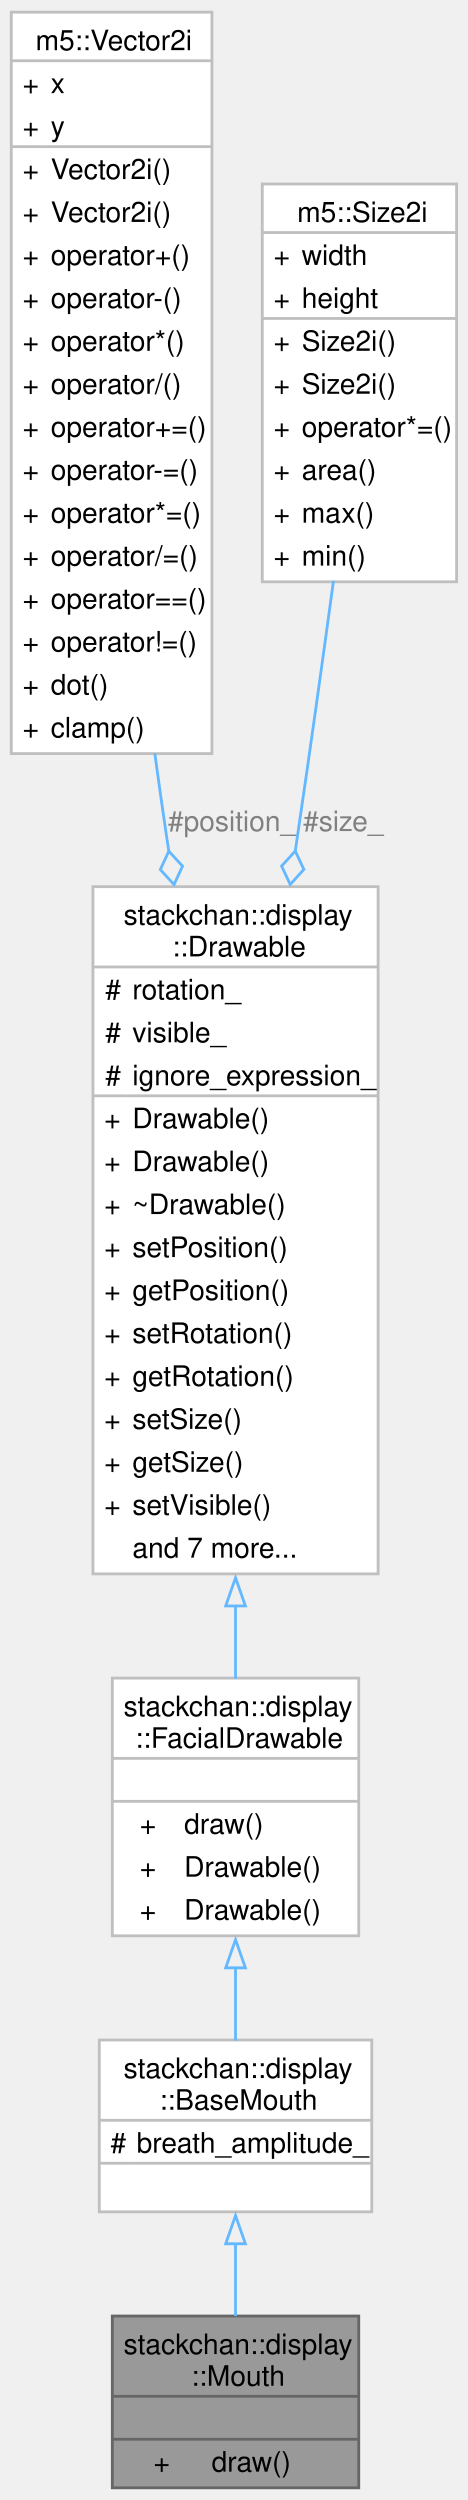
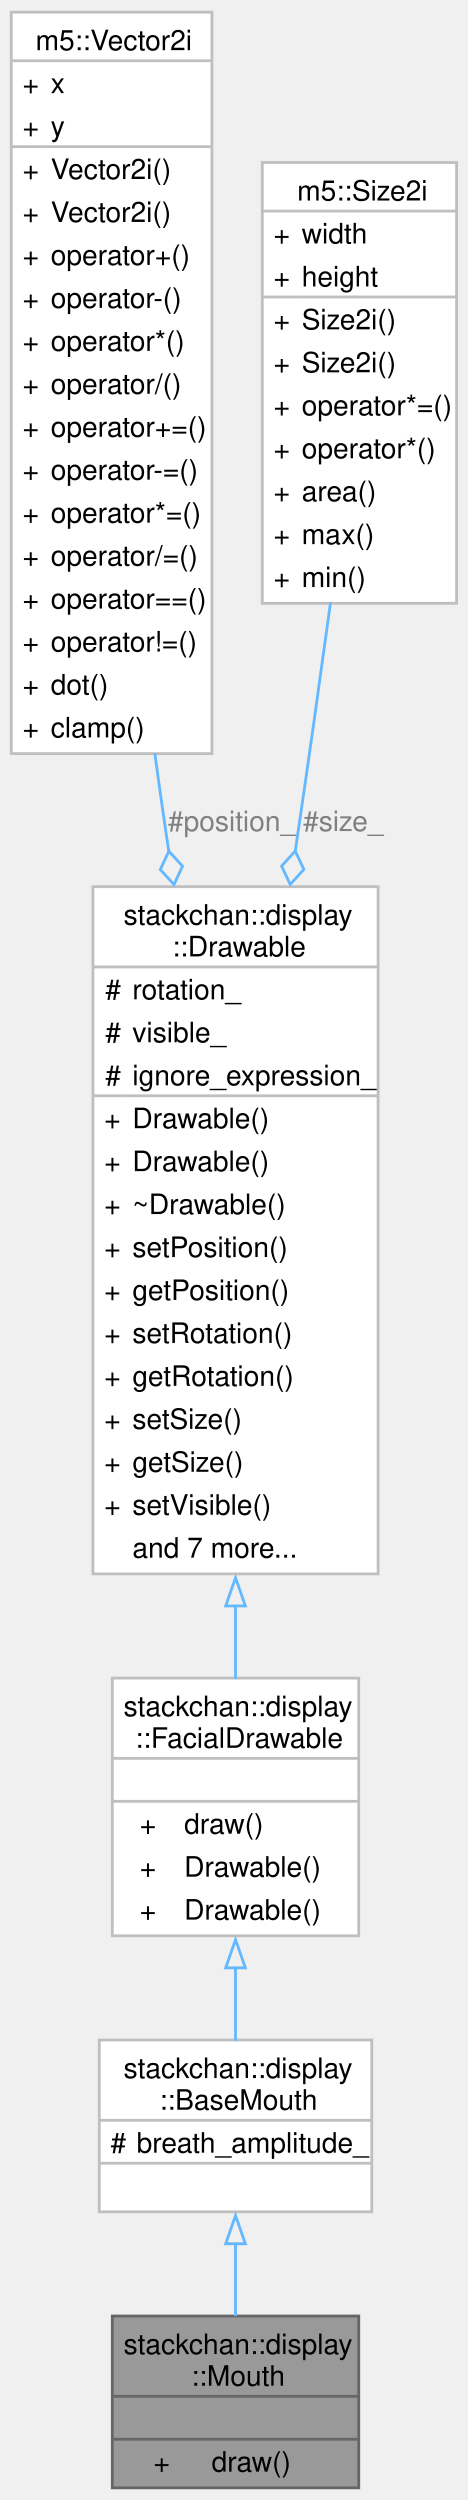
<svg xmlns="http://www.w3.org/2000/svg" xmlns:xlink="http://www.w3.org/1999/xlink" width="166pt" height="887pt" viewBox="0.00 0.00 166.12 887.00">
  <g id="graph0" class="graph" transform="scale(1 1) rotate(0) translate(4 883)">
    <g id="Node000001" class="node">
      <g id="a_Node000001">
        <a xlink:title=" ">
          <polygon fill="#999999" stroke="none" points="123.38,-61 35.88,-61 35.88,0 123.38,0 123.38,-61" />
          <text text-anchor="start" x="39.88" y="-47.5" font-family="Helvetica,sans-Serif" font-size="10.00">stackchan::display</text>
          <text text-anchor="start" x="63.88" y="-36.25" font-family="Helvetica,sans-Serif" font-size="10.00">::Mouth</text>
          <text text-anchor="start" x="78.12" y="-21" font-family="Helvetica,sans-Serif" font-size="10.00"> </text>
          <text text-anchor="start" x="50.5" y="-5.75" font-family="Helvetica,sans-Serif" font-size="10.00">+</text>
          <text text-anchor="start" x="71.12" y="-5.75" font-family="Helvetica,sans-Serif" font-size="10.00">draw()</text>
          <polygon fill="#666666" stroke="#666666" points="35.88,-32.5 35.88,-32.5 123.38,-32.5 123.38,-32.5 35.88,-32.5" />
          <polygon fill="#666666" stroke="#666666" points="35.88,-17.25 35.88,-17.25 123.38,-17.25 123.38,-17.25 35.88,-17.25" />
          <polygon fill="none" stroke="#666666" points="35.88,0 35.88,-61 123.38,-61 123.38,0 35.88,0" />
        </a>
      </g>
    </g>
    <g id="Node000002" class="node">
      <g id="a_Node000002">
        <a xlink:href="classstackchan_1_1display_1_1_base_mouth.html" target="_top" xlink:title=" ">
          <polygon fill="white" stroke="none" points="128,-159 31.25,-159 31.25,-98 128,-98 128,-159" />
          <text text-anchor="start" x="39.88" y="-145.5" font-family="Helvetica,sans-Serif" font-size="10.00">stackchan::display</text>
          <text text-anchor="start" x="52.62" y="-134.25" font-family="Helvetica,sans-Serif" font-size="10.00">::BaseMouth</text>
          <text text-anchor="start" x="35.25" y="-119" font-family="Helvetica,sans-Serif" font-size="10.00">#</text>
          <text text-anchor="start" x="44.5" y="-119" font-family="Helvetica,sans-Serif" font-size="10.00">breath_amplitude_</text>
          <text text-anchor="start" x="78.12" y="-103.75" font-family="Helvetica,sans-Serif" font-size="10.00"> </text>
          <polygon fill="#bfbfbf" stroke="#bfbfbf" points="31.25,-130.5 31.25,-130.5 128,-130.5 128,-130.5 31.25,-130.5" />
          <polygon fill="#bfbfbf" stroke="#bfbfbf" points="31.25,-115.25 31.25,-115.25 42.5,-115.25 42.5,-115.25 31.25,-115.25" />
          <polygon fill="#bfbfbf" stroke="#bfbfbf" points="42.5,-115.25 42.5,-115.25 128,-115.25 128,-115.25 42.5,-115.25" />
          <polygon fill="none" stroke="#bfbfbf" points="31.25,-98 31.25,-159 128,-159 128,-98 31.25,-98" />
        </a>
      </g>
    </g>
    <g id="edge1_Node000001_Node000002" class="edge">
      <g id="a_edge1_Node000001_Node000002">
        <a xlink:title=" ">
          <path fill="none" stroke="#63b8ff" d="M79.62,-86.7C79.62,-78.06 79.62,-69.1 79.62,-60.98" />
          <polygon fill="none" stroke="#63b8ff" points="76.13,-86.66 79.63,-96.66 83.13,-86.66 76.13,-86.66" />
        </a>
      </g>
    </g>
    <g id="Node000003" class="node">
      <g id="a_Node000003">
        <a xlink:href="classstackchan_1_1display_1_1_facial_drawable.html" target="_top" xlink:title=" ">
          <polygon fill="white" stroke="none" points="123.38,-287.5 35.88,-287.5 35.88,-196 123.38,-196 123.38,-287.5" />
          <text text-anchor="start" x="39.88" y="-274" font-family="Helvetica,sans-Serif" font-size="10.00">stackchan::display</text>
          <text text-anchor="start" x="44" y="-262.75" font-family="Helvetica,sans-Serif" font-size="10.00">::FacialDrawable</text>
          <text text-anchor="start" x="78.12" y="-247.5" font-family="Helvetica,sans-Serif" font-size="10.00"> </text>
          <text text-anchor="start" x="45.62" y="-232.25" font-family="Helvetica,sans-Serif" font-size="10.00">+</text>
          <text text-anchor="start" x="61.38" y="-232.25" font-family="Helvetica,sans-Serif" font-size="10.00">draw()</text>
          <text text-anchor="start" x="45.62" y="-217" font-family="Helvetica,sans-Serif" font-size="10.00">+</text>
          <text text-anchor="start" x="61.38" y="-217" font-family="Helvetica,sans-Serif" font-size="10.00">Drawable()</text>
          <text text-anchor="start" x="45.62" y="-201.75" font-family="Helvetica,sans-Serif" font-size="10.00">+</text>
          <text text-anchor="start" x="61.38" y="-201.75" font-family="Helvetica,sans-Serif" font-size="10.00">Drawable()</text>
          <polygon fill="#bfbfbf" stroke="#bfbfbf" points="35.88,-259 35.88,-259 123.38,-259 123.38,-259 35.88,-259" />
          <polygon fill="#bfbfbf" stroke="#bfbfbf" points="35.88,-243.75 35.88,-243.75 123.38,-243.75 123.38,-243.75 35.88,-243.75" />
          <polygon fill="none" stroke="#bfbfbf" points="35.88,-196 35.88,-287.5 123.38,-287.5 123.38,-196 35.88,-196" />
        </a>
      </g>
    </g>
    <g id="edge2_Node000002_Node000003" class="edge">
      <g id="a_edge2_Node000002_Node000003">
        <a xlink:title=" ">
          <path fill="none" stroke="#63b8ff" d="M79.62,-184.81C79.62,-175.81 79.62,-166.82 79.62,-158.78" />
          <polygon fill="none" stroke="#63b8ff" points="76.13,-184.63 79.63,-194.63 83.13,-184.63 76.13,-184.63" />
        </a>
      </g>
    </g>
    <g id="Node000004" class="node">
      <g id="a_Node000004">
        <a xlink:href="classstackchan_1_1display_1_1_drawable.html" target="_top" xlink:title=" ">
          <polygon fill="white" stroke="none" points="130.25,-568.5 29,-568.5 29,-324.5 130.25,-324.5 130.25,-568.5" />
          <text text-anchor="start" x="39.88" y="-555" font-family="Helvetica,sans-Serif" font-size="10.00">stackchan::display</text>
          <text text-anchor="start" x="57.12" y="-543.75" font-family="Helvetica,sans-Serif" font-size="10.00">::Drawable</text>
          <text text-anchor="start" x="33.38" y="-528.5" font-family="Helvetica,sans-Serif" font-size="10.00">#</text>
          <text text-anchor="start" x="43" y="-528.5" font-family="Helvetica,sans-Serif" font-size="10.00">rotation_</text>
          <text text-anchor="start" x="33.38" y="-513.25" font-family="Helvetica,sans-Serif" font-size="10.00">#</text>
          <text text-anchor="start" x="43" y="-513.25" font-family="Helvetica,sans-Serif" font-size="10.00">visible_</text>
          <text text-anchor="start" x="33.38" y="-498" font-family="Helvetica,sans-Serif" font-size="10.00">#</text>
          <text text-anchor="start" x="43" y="-498" font-family="Helvetica,sans-Serif" font-size="10.00">ignore_expression_</text>
          <text text-anchor="start" x="33" y="-482.75" font-family="Helvetica,sans-Serif" font-size="10.00">+</text>
          <text text-anchor="start" x="43" y="-482.75" font-family="Helvetica,sans-Serif" font-size="10.00">Drawable()</text>
          <text text-anchor="start" x="33" y="-467.5" font-family="Helvetica,sans-Serif" font-size="10.00">+</text>
          <text text-anchor="start" x="43" y="-467.5" font-family="Helvetica,sans-Serif" font-size="10.00">Drawable()</text>
          <text text-anchor="start" x="33" y="-452.25" font-family="Helvetica,sans-Serif" font-size="10.00">+</text>
          <text text-anchor="start" x="43" y="-452.25" font-family="Helvetica,sans-Serif" font-size="10.00">~Drawable()</text>
          <text text-anchor="start" x="33" y="-437" font-family="Helvetica,sans-Serif" font-size="10.00">+</text>
          <text text-anchor="start" x="43" y="-437" font-family="Helvetica,sans-Serif" font-size="10.00">setPosition()</text>
          <text text-anchor="start" x="33" y="-421.75" font-family="Helvetica,sans-Serif" font-size="10.00">+</text>
          <text text-anchor="start" x="43" y="-421.75" font-family="Helvetica,sans-Serif" font-size="10.00">getPosition()</text>
          <text text-anchor="start" x="33" y="-406.5" font-family="Helvetica,sans-Serif" font-size="10.00">+</text>
          <text text-anchor="start" x="43" y="-406.5" font-family="Helvetica,sans-Serif" font-size="10.00">setRotation()</text>
          <text text-anchor="start" x="33" y="-391.25" font-family="Helvetica,sans-Serif" font-size="10.00">+</text>
          <text text-anchor="start" x="43" y="-391.25" font-family="Helvetica,sans-Serif" font-size="10.00">getRotation()</text>
          <text text-anchor="start" x="33" y="-376" font-family="Helvetica,sans-Serif" font-size="10.00">+</text>
          <text text-anchor="start" x="43" y="-376" font-family="Helvetica,sans-Serif" font-size="10.00">setSize()</text>
          <text text-anchor="start" x="33" y="-360.75" font-family="Helvetica,sans-Serif" font-size="10.00">+</text>
          <text text-anchor="start" x="43" y="-360.75" font-family="Helvetica,sans-Serif" font-size="10.00">getSize()</text>
          <text text-anchor="start" x="33" y="-345.5" font-family="Helvetica,sans-Serif" font-size="10.00">+</text>
          <text text-anchor="start" x="43" y="-345.5" font-family="Helvetica,sans-Serif" font-size="10.00">setVisible()</text>
          <text text-anchor="start" x="43" y="-330.25" font-family="Helvetica,sans-Serif" font-size="10.00">and 7 more...</text>
          <polygon fill="#bfbfbf" stroke="#bfbfbf" points="29,-540 29,-540 130.25,-540 130.25,-540 29,-540" />
          <polygon fill="#bfbfbf" stroke="#bfbfbf" points="29,-494.25 29,-494.25 41,-494.25 41,-494.25 29,-494.25" />
          <polygon fill="#bfbfbf" stroke="#bfbfbf" points="41,-494.25 41,-494.25 130.25,-494.25 130.25,-494.25 41,-494.25" />
          <polygon fill="none" stroke="#bfbfbf" points="29,-324.5 29,-568.5 130.25,-568.5 130.25,-324.5 29,-324.5" />
        </a>
      </g>
    </g>
    <g id="edge3_Node000003_Node000004" class="edge">
      <g id="a_edge3_Node000003_Node000004">
        <a xlink:title=" ">
          <path fill="none" stroke="#63b8ff" d="M79.62,-313.3C79.62,-304.14 79.62,-295.35 79.62,-287.27" />
          <polygon fill="none" stroke="#63b8ff" points="76.13,-313.12 79.63,-323.12 83.13,-313.12 76.13,-313.12" />
        </a>
      </g>
    </g>
    <g id="Node000005" class="node">
      <g id="a_Node000005">
        <a xlink:href="classm5_1_1_vector2i.html" target="_top" xlink:title=" ">
          <polygon fill="white" stroke="none" points="71.25,-879 0,-879 0,-615.75 71.25,-615.75 71.25,-879" />
          <text text-anchor="start" x="8.62" y="-865.5" font-family="Helvetica,sans-Serif" font-size="10.00">m5::Vector2i</text>
          <text text-anchor="start" x="4" y="-850.25" font-family="Helvetica,sans-Serif" font-size="10.00">+</text>
          <text text-anchor="start" x="14" y="-850.25" font-family="Helvetica,sans-Serif" font-size="10.00">x</text>
          <text text-anchor="start" x="4" y="-835" font-family="Helvetica,sans-Serif" font-size="10.00">+</text>
          <text text-anchor="start" x="14" y="-835" font-family="Helvetica,sans-Serif" font-size="10.00">y</text>
          <text text-anchor="start" x="4" y="-819.75" font-family="Helvetica,sans-Serif" font-size="10.00">+</text>
          <text text-anchor="start" x="14" y="-819.75" font-family="Helvetica,sans-Serif" font-size="10.00">Vector2i()</text>
          <text text-anchor="start" x="4" y="-804.5" font-family="Helvetica,sans-Serif" font-size="10.00">+</text>
          <text text-anchor="start" x="14" y="-804.5" font-family="Helvetica,sans-Serif" font-size="10.00">Vector2i()</text>
          <text text-anchor="start" x="4" y="-789.25" font-family="Helvetica,sans-Serif" font-size="10.00">+</text>
          <text text-anchor="start" x="14" y="-789.25" font-family="Helvetica,sans-Serif" font-size="10.00">operator+()</text>
          <text text-anchor="start" x="4" y="-774" font-family="Helvetica,sans-Serif" font-size="10.00">+</text>
          <text text-anchor="start" x="14" y="-774" font-family="Helvetica,sans-Serif" font-size="10.00">operator-()</text>
          <text text-anchor="start" x="4" y="-758.75" font-family="Helvetica,sans-Serif" font-size="10.00">+</text>
          <text text-anchor="start" x="14" y="-758.75" font-family="Helvetica,sans-Serif" font-size="10.00">operator*()</text>
          <text text-anchor="start" x="4" y="-743.5" font-family="Helvetica,sans-Serif" font-size="10.00">+</text>
          <text text-anchor="start" x="14" y="-743.5" font-family="Helvetica,sans-Serif" font-size="10.00">operator/()</text>
          <text text-anchor="start" x="4" y="-728.25" font-family="Helvetica,sans-Serif" font-size="10.00">+</text>
          <text text-anchor="start" x="14" y="-728.25" font-family="Helvetica,sans-Serif" font-size="10.00">operator+=()</text>
          <text text-anchor="start" x="4" y="-713" font-family="Helvetica,sans-Serif" font-size="10.00">+</text>
          <text text-anchor="start" x="14" y="-713" font-family="Helvetica,sans-Serif" font-size="10.00">operator-=()</text>
          <text text-anchor="start" x="4" y="-697.75" font-family="Helvetica,sans-Serif" font-size="10.00">+</text>
          <text text-anchor="start" x="14" y="-697.75" font-family="Helvetica,sans-Serif" font-size="10.00">operator*=()</text>
          <text text-anchor="start" x="4" y="-682.5" font-family="Helvetica,sans-Serif" font-size="10.00">+</text>
          <text text-anchor="start" x="14" y="-682.5" font-family="Helvetica,sans-Serif" font-size="10.00">operator/=()</text>
          <text text-anchor="start" x="4" y="-667.25" font-family="Helvetica,sans-Serif" font-size="10.00">+</text>
          <text text-anchor="start" x="14" y="-667.25" font-family="Helvetica,sans-Serif" font-size="10.00">operator==()</text>
          <text text-anchor="start" x="4" y="-652" font-family="Helvetica,sans-Serif" font-size="10.00">+</text>
          <text text-anchor="start" x="14" y="-652" font-family="Helvetica,sans-Serif" font-size="10.00">operator!=()</text>
          <text text-anchor="start" x="4" y="-636.75" font-family="Helvetica,sans-Serif" font-size="10.00">+</text>
          <text text-anchor="start" x="14" y="-636.75" font-family="Helvetica,sans-Serif" font-size="10.00">dot()</text>
          <text text-anchor="start" x="4" y="-621.5" font-family="Helvetica,sans-Serif" font-size="10.00">+</text>
          <text text-anchor="start" x="14" y="-621.5" font-family="Helvetica,sans-Serif" font-size="10.00">clamp()</text>
          <polygon fill="#bfbfbf" stroke="#bfbfbf" points="0,-861.75 0,-861.75 71.25,-861.75 71.25,-861.75 0,-861.75" />
          <polygon fill="#bfbfbf" stroke="#bfbfbf" points="0,-831.25 0,-831.25 12,-831.25 12,-831.25 0,-831.25" />
          <polygon fill="#bfbfbf" stroke="#bfbfbf" points="12,-831.25 12,-831.25 71.25,-831.25 71.25,-831.25 12,-831.25" />
          <polygon fill="none" stroke="#bfbfbf" points="0,-615.75 0,-879 71.25,-879 71.25,-615.75 0,-615.75" />
        </a>
      </g>
    </g>
    <g id="edge4_Node000004_Node000005" class="edge">
      <g id="a_edge4_Node000004_Node000005">
        <a xlink:title=" ">
          <path fill="none" stroke="#63b8ff" d="M50.96,-615.86C52.31,-605.91 53.7,-596.04 55.12,-586.5 55.39,-584.74 55.66,-582.96 55.93,-581.18" />
          <polygon fill="none" stroke="#63b8ff" points="55.94,-581.1 52.91,-574.56 57.79,-569.25 60.81,-575.79 55.94,-581.1" />
        </a>
      </g>
      <text text-anchor="middle" x="78.38" y="-588.25" font-family="Helvetica,sans-Serif" font-size="10.00" fill="grey"> #position_</text>
    </g>
    <g id="Node000006" class="node">
      <g id="a_Node000006">
        <a xlink:href="classm5_1_1_size2i.html" target="_top" xlink:title=" ">
-           <polygon fill="white" stroke="none" points="158.12,-818 89.12,-818 89.12,-676.75 158.12,-676.75 158.12,-818" />
-           <text text-anchor="start" x="101.5" y="-804.5" font-family="Helvetica,sans-Serif" font-size="10.00">m5::Size2i</text>
-           <text text-anchor="start" x="93.12" y="-789.25" font-family="Helvetica,sans-Serif" font-size="10.00">+</text>
-           <text text-anchor="start" x="103.12" y="-789.25" font-family="Helvetica,sans-Serif" font-size="10.00">width</text>
-           <text text-anchor="start" x="93.12" y="-774" font-family="Helvetica,sans-Serif" font-size="10.00">+</text>
-           <text text-anchor="start" x="103.12" y="-774" font-family="Helvetica,sans-Serif" font-size="10.00">height</text>
-           <text text-anchor="start" x="93.12" y="-758.75" font-family="Helvetica,sans-Serif" font-size="10.00">+</text>
-           <text text-anchor="start" x="103.12" y="-758.75" font-family="Helvetica,sans-Serif" font-size="10.00">Size2i()</text>
-           <text text-anchor="start" x="93.12" y="-743.5" font-family="Helvetica,sans-Serif" font-size="10.00">+</text>
-           <text text-anchor="start" x="103.12" y="-743.5" font-family="Helvetica,sans-Serif" font-size="10.00">Size2i()</text>
-           <text text-anchor="start" x="93.12" y="-728.25" font-family="Helvetica,sans-Serif" font-size="10.00">+</text>
-           <text text-anchor="start" x="103.12" y="-728.25" font-family="Helvetica,sans-Serif" font-size="10.00">operator*=()</text>
-           <text text-anchor="start" x="93.12" y="-713" font-family="Helvetica,sans-Serif" font-size="10.00">+</text>
-           <text text-anchor="start" x="103.12" y="-713" font-family="Helvetica,sans-Serif" font-size="10.00">area()</text>
-           <text text-anchor="start" x="93.12" y="-697.75" font-family="Helvetica,sans-Serif" font-size="10.00">+</text>
-           <text text-anchor="start" x="103.12" y="-697.75" font-family="Helvetica,sans-Serif" font-size="10.00">max()</text>
-           <text text-anchor="start" x="93.12" y="-682.5" font-family="Helvetica,sans-Serif" font-size="10.00">+</text>
-           <text text-anchor="start" x="103.12" y="-682.5" font-family="Helvetica,sans-Serif" font-size="10.00">min()</text>
-           <polygon fill="#bfbfbf" stroke="#bfbfbf" points="89.12,-800.75 89.12,-800.75 158.12,-800.75 158.12,-800.75 89.12,-800.75" />
-           <polygon fill="#bfbfbf" stroke="#bfbfbf" points="89.12,-770.25 89.12,-770.25 101.12,-770.25 101.12,-770.25 89.12,-770.25" />
-           <polygon fill="#bfbfbf" stroke="#bfbfbf" points="101.12,-770.25 101.12,-770.25 158.12,-770.25 158.12,-770.25 101.12,-770.25" />
-           <polygon fill="none" stroke="#bfbfbf" points="89.12,-676.75 89.12,-818 158.12,-818 158.12,-676.75 89.12,-676.75" />
+           <polygon fill="white" stroke="none" points="158.12,-825.62 89.12,-825.62 89.12,-669.12 158.12,-669.12 158.12,-825.62" />
+           <text text-anchor="start" x="101.5" y="-812.12" font-family="Helvetica,sans-Serif" font-size="10.00">m5::Size2i</text>
+           <text text-anchor="start" x="93.12" y="-796.88" font-family="Helvetica,sans-Serif" font-size="10.00">+</text>
+           <text text-anchor="start" x="103.12" y="-796.88" font-family="Helvetica,sans-Serif" font-size="10.00">width</text>
+           <text text-anchor="start" x="93.12" y="-781.62" font-family="Helvetica,sans-Serif" font-size="10.00">+</text>
+           <text text-anchor="start" x="103.12" y="-781.62" font-family="Helvetica,sans-Serif" font-size="10.00">height</text>
+           <text text-anchor="start" x="93.12" y="-766.38" font-family="Helvetica,sans-Serif" font-size="10.00">+</text>
+           <text text-anchor="start" x="103.12" y="-766.38" font-family="Helvetica,sans-Serif" font-size="10.00">Size2i()</text>
+           <text text-anchor="start" x="93.12" y="-751.12" font-family="Helvetica,sans-Serif" font-size="10.00">+</text>
+           <text text-anchor="start" x="103.12" y="-751.12" font-family="Helvetica,sans-Serif" font-size="10.00">Size2i()</text>
+           <text text-anchor="start" x="93.12" y="-735.88" font-family="Helvetica,sans-Serif" font-size="10.00">+</text>
+           <text text-anchor="start" x="103.12" y="-735.88" font-family="Helvetica,sans-Serif" font-size="10.00">operator*=()</text>
+           <text text-anchor="start" x="93.12" y="-720.62" font-family="Helvetica,sans-Serif" font-size="10.00">+</text>
+           <text text-anchor="start" x="103.12" y="-720.62" font-family="Helvetica,sans-Serif" font-size="10.00">operator*()</text>
+           <text text-anchor="start" x="93.12" y="-705.38" font-family="Helvetica,sans-Serif" font-size="10.00">+</text>
+           <text text-anchor="start" x="103.12" y="-705.38" font-family="Helvetica,sans-Serif" font-size="10.00">area()</text>
+           <text text-anchor="start" x="93.12" y="-690.12" font-family="Helvetica,sans-Serif" font-size="10.00">+</text>
+           <text text-anchor="start" x="103.12" y="-690.12" font-family="Helvetica,sans-Serif" font-size="10.00">max()</text>
+           <text text-anchor="start" x="93.12" y="-674.88" font-family="Helvetica,sans-Serif" font-size="10.00">+</text>
+           <text text-anchor="start" x="103.12" y="-674.88" font-family="Helvetica,sans-Serif" font-size="10.00">min()</text>
+           <polygon fill="#bfbfbf" stroke="#bfbfbf" points="89.12,-808.38 89.12,-808.38 158.12,-808.38 158.12,-808.38 89.12,-808.38" />
+           <polygon fill="#bfbfbf" stroke="#bfbfbf" points="89.12,-777.88 89.12,-777.88 101.12,-777.88 101.12,-777.88 89.12,-777.88" />
+           <polygon fill="#bfbfbf" stroke="#bfbfbf" points="101.12,-777.88 101.12,-777.88 158.12,-777.88 158.12,-777.88 101.12,-777.88" />
+           <polygon fill="none" stroke="#bfbfbf" points="89.12,-669.12 89.12,-825.62 158.12,-825.62 158.12,-669.12 89.12,-669.12" />
        </a>
      </g>
    </g>
    <g id="edge5_Node000004_Node000006" class="edge">
      <g id="a_edge5_Node000004_Node000006">
        <a xlink:title=" ">
-           <path fill="none" stroke="#63b8ff" d="M114.4,-677.08C110.57,-648.95 106.01,-616.16 101.62,-586.5 101.36,-584.74 101.1,-582.97 100.84,-581.19" />
+           <path fill="none" stroke="#63b8ff" d="M113.36,-669.48C109.77,-643.15 105.62,-613.52 101.62,-586.5 101.36,-584.74 101.1,-582.97 100.84,-581.19" />
          <polygon fill="none" stroke="#63b8ff" points="100.83,-581.16 95.98,-575.82 99.04,-569.29 103.89,-574.63 100.83,-581.16" />
        </a>
      </g>
      <text text-anchor="middle" x="117.89" y="-588.25" font-family="Helvetica,sans-Serif" font-size="10.00" fill="grey"> #size_</text>
    </g>
  </g>
</svg>
